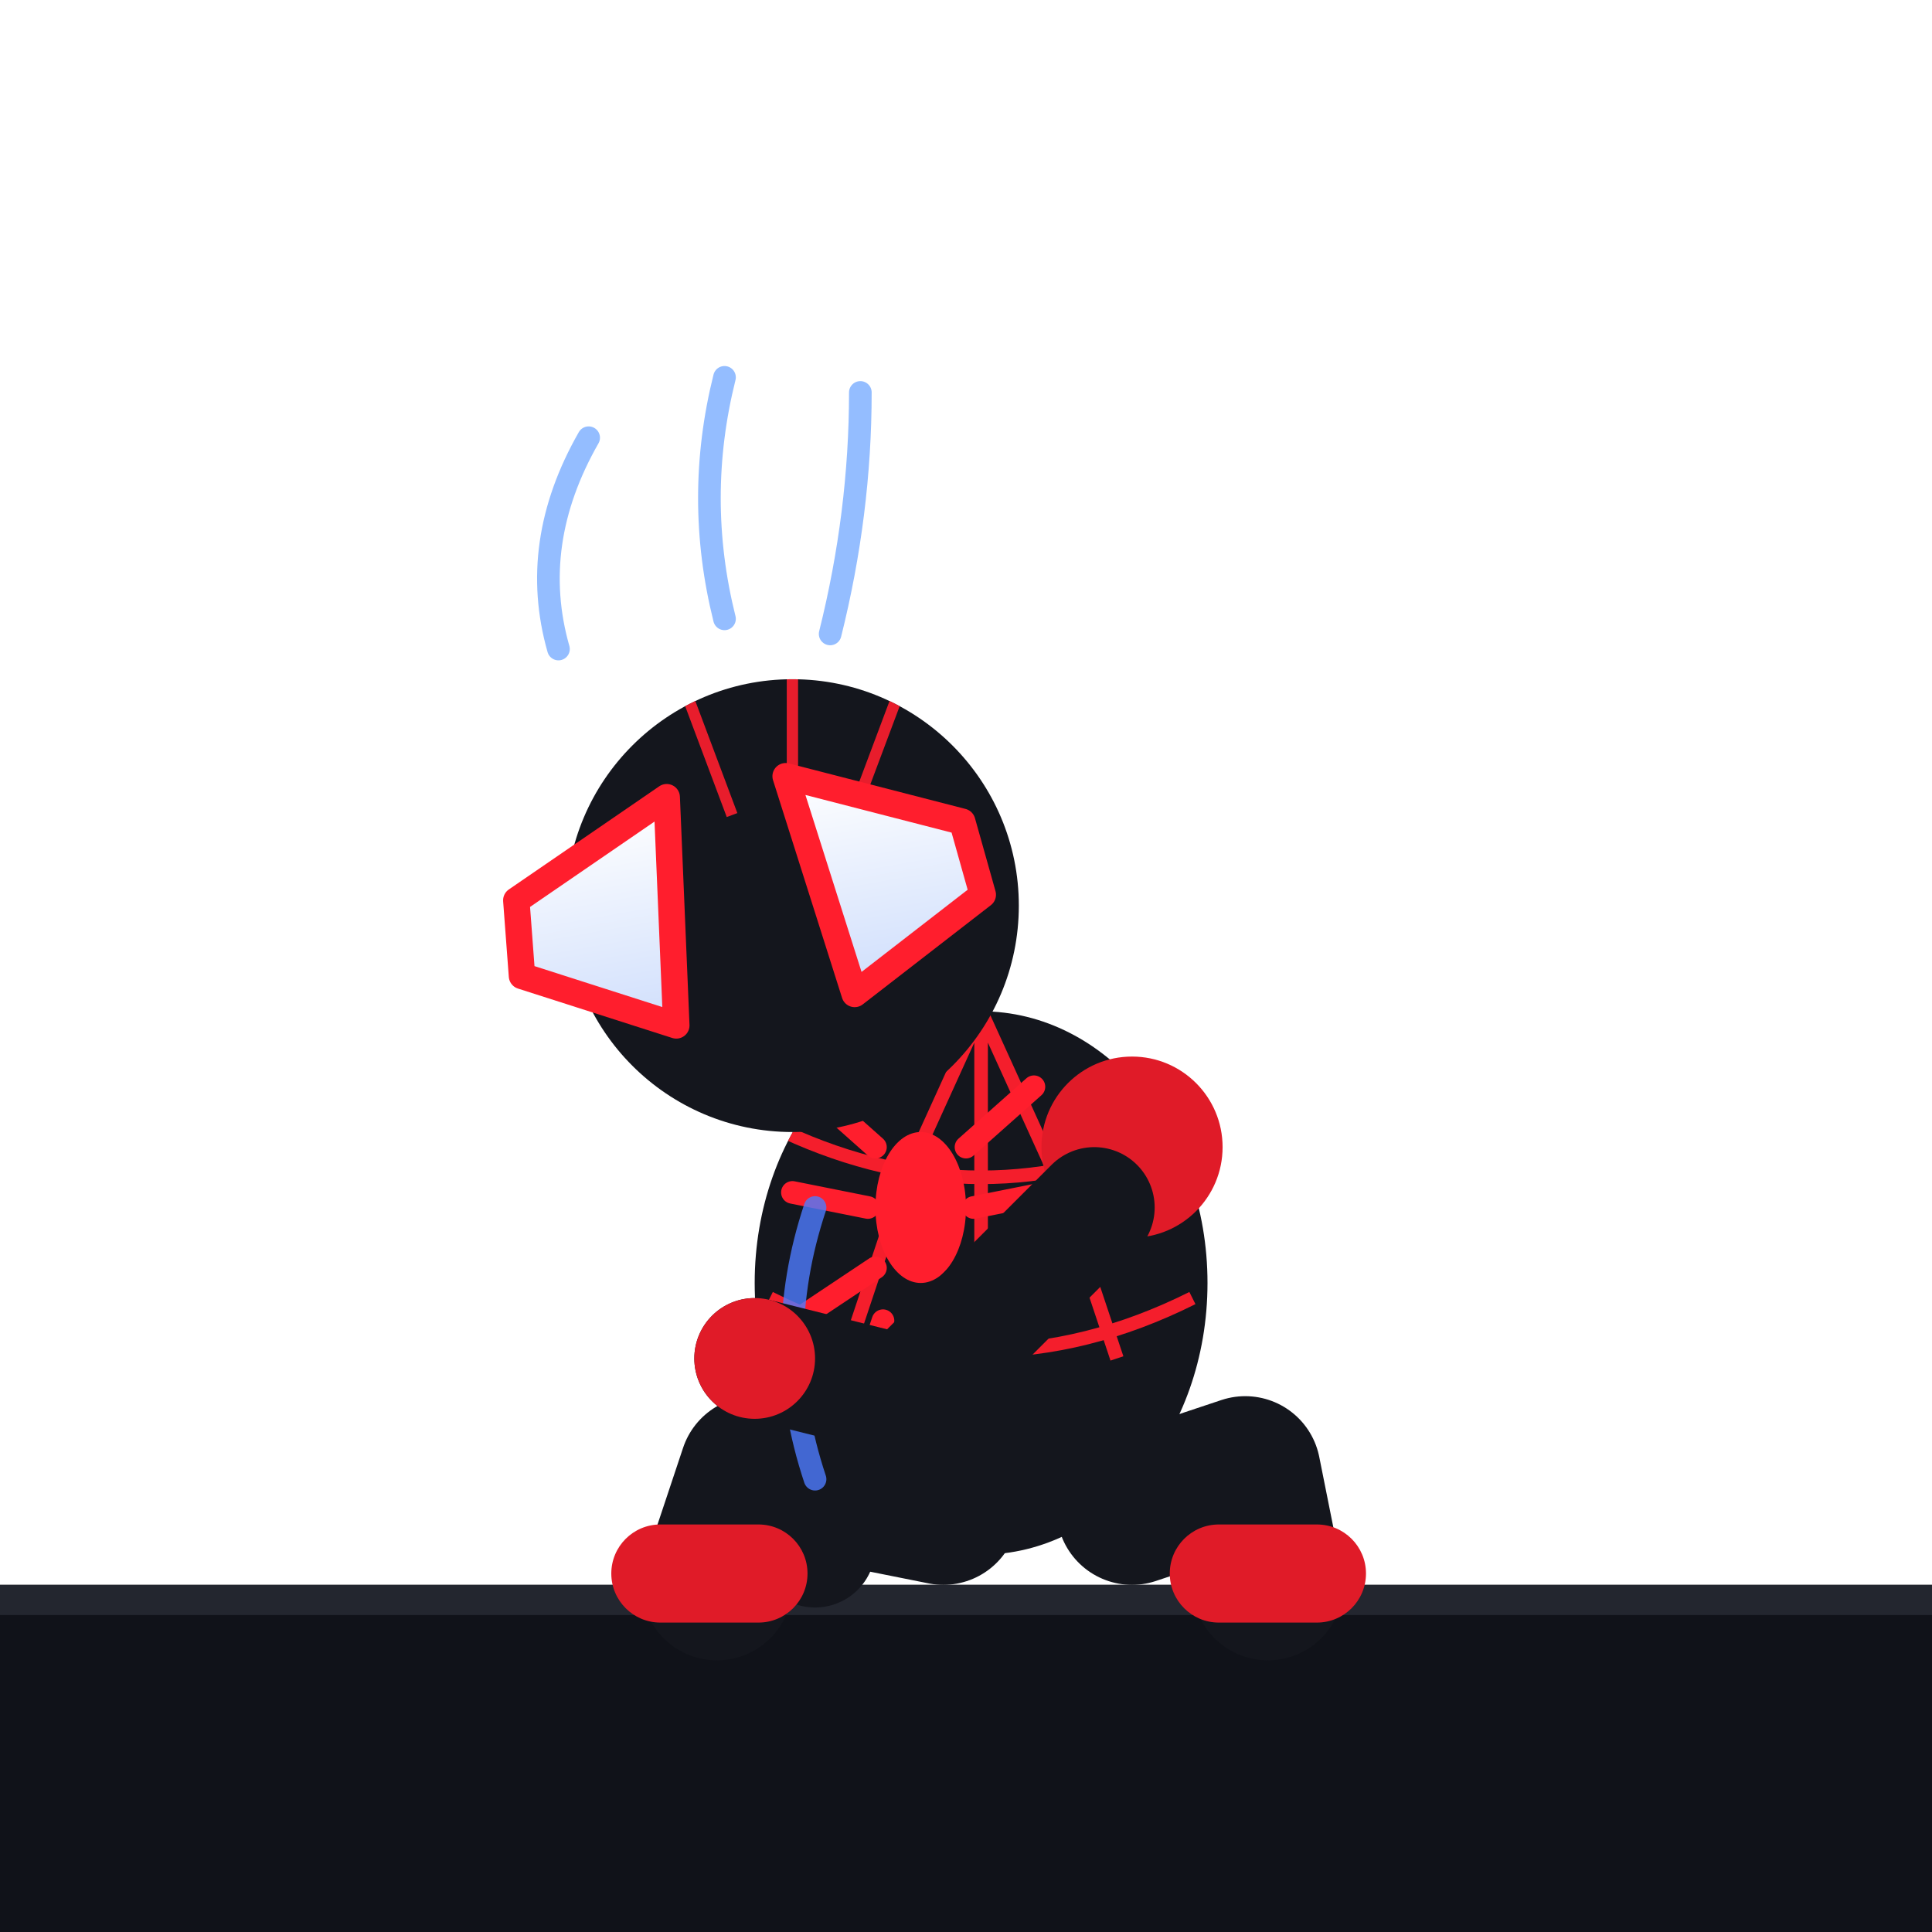
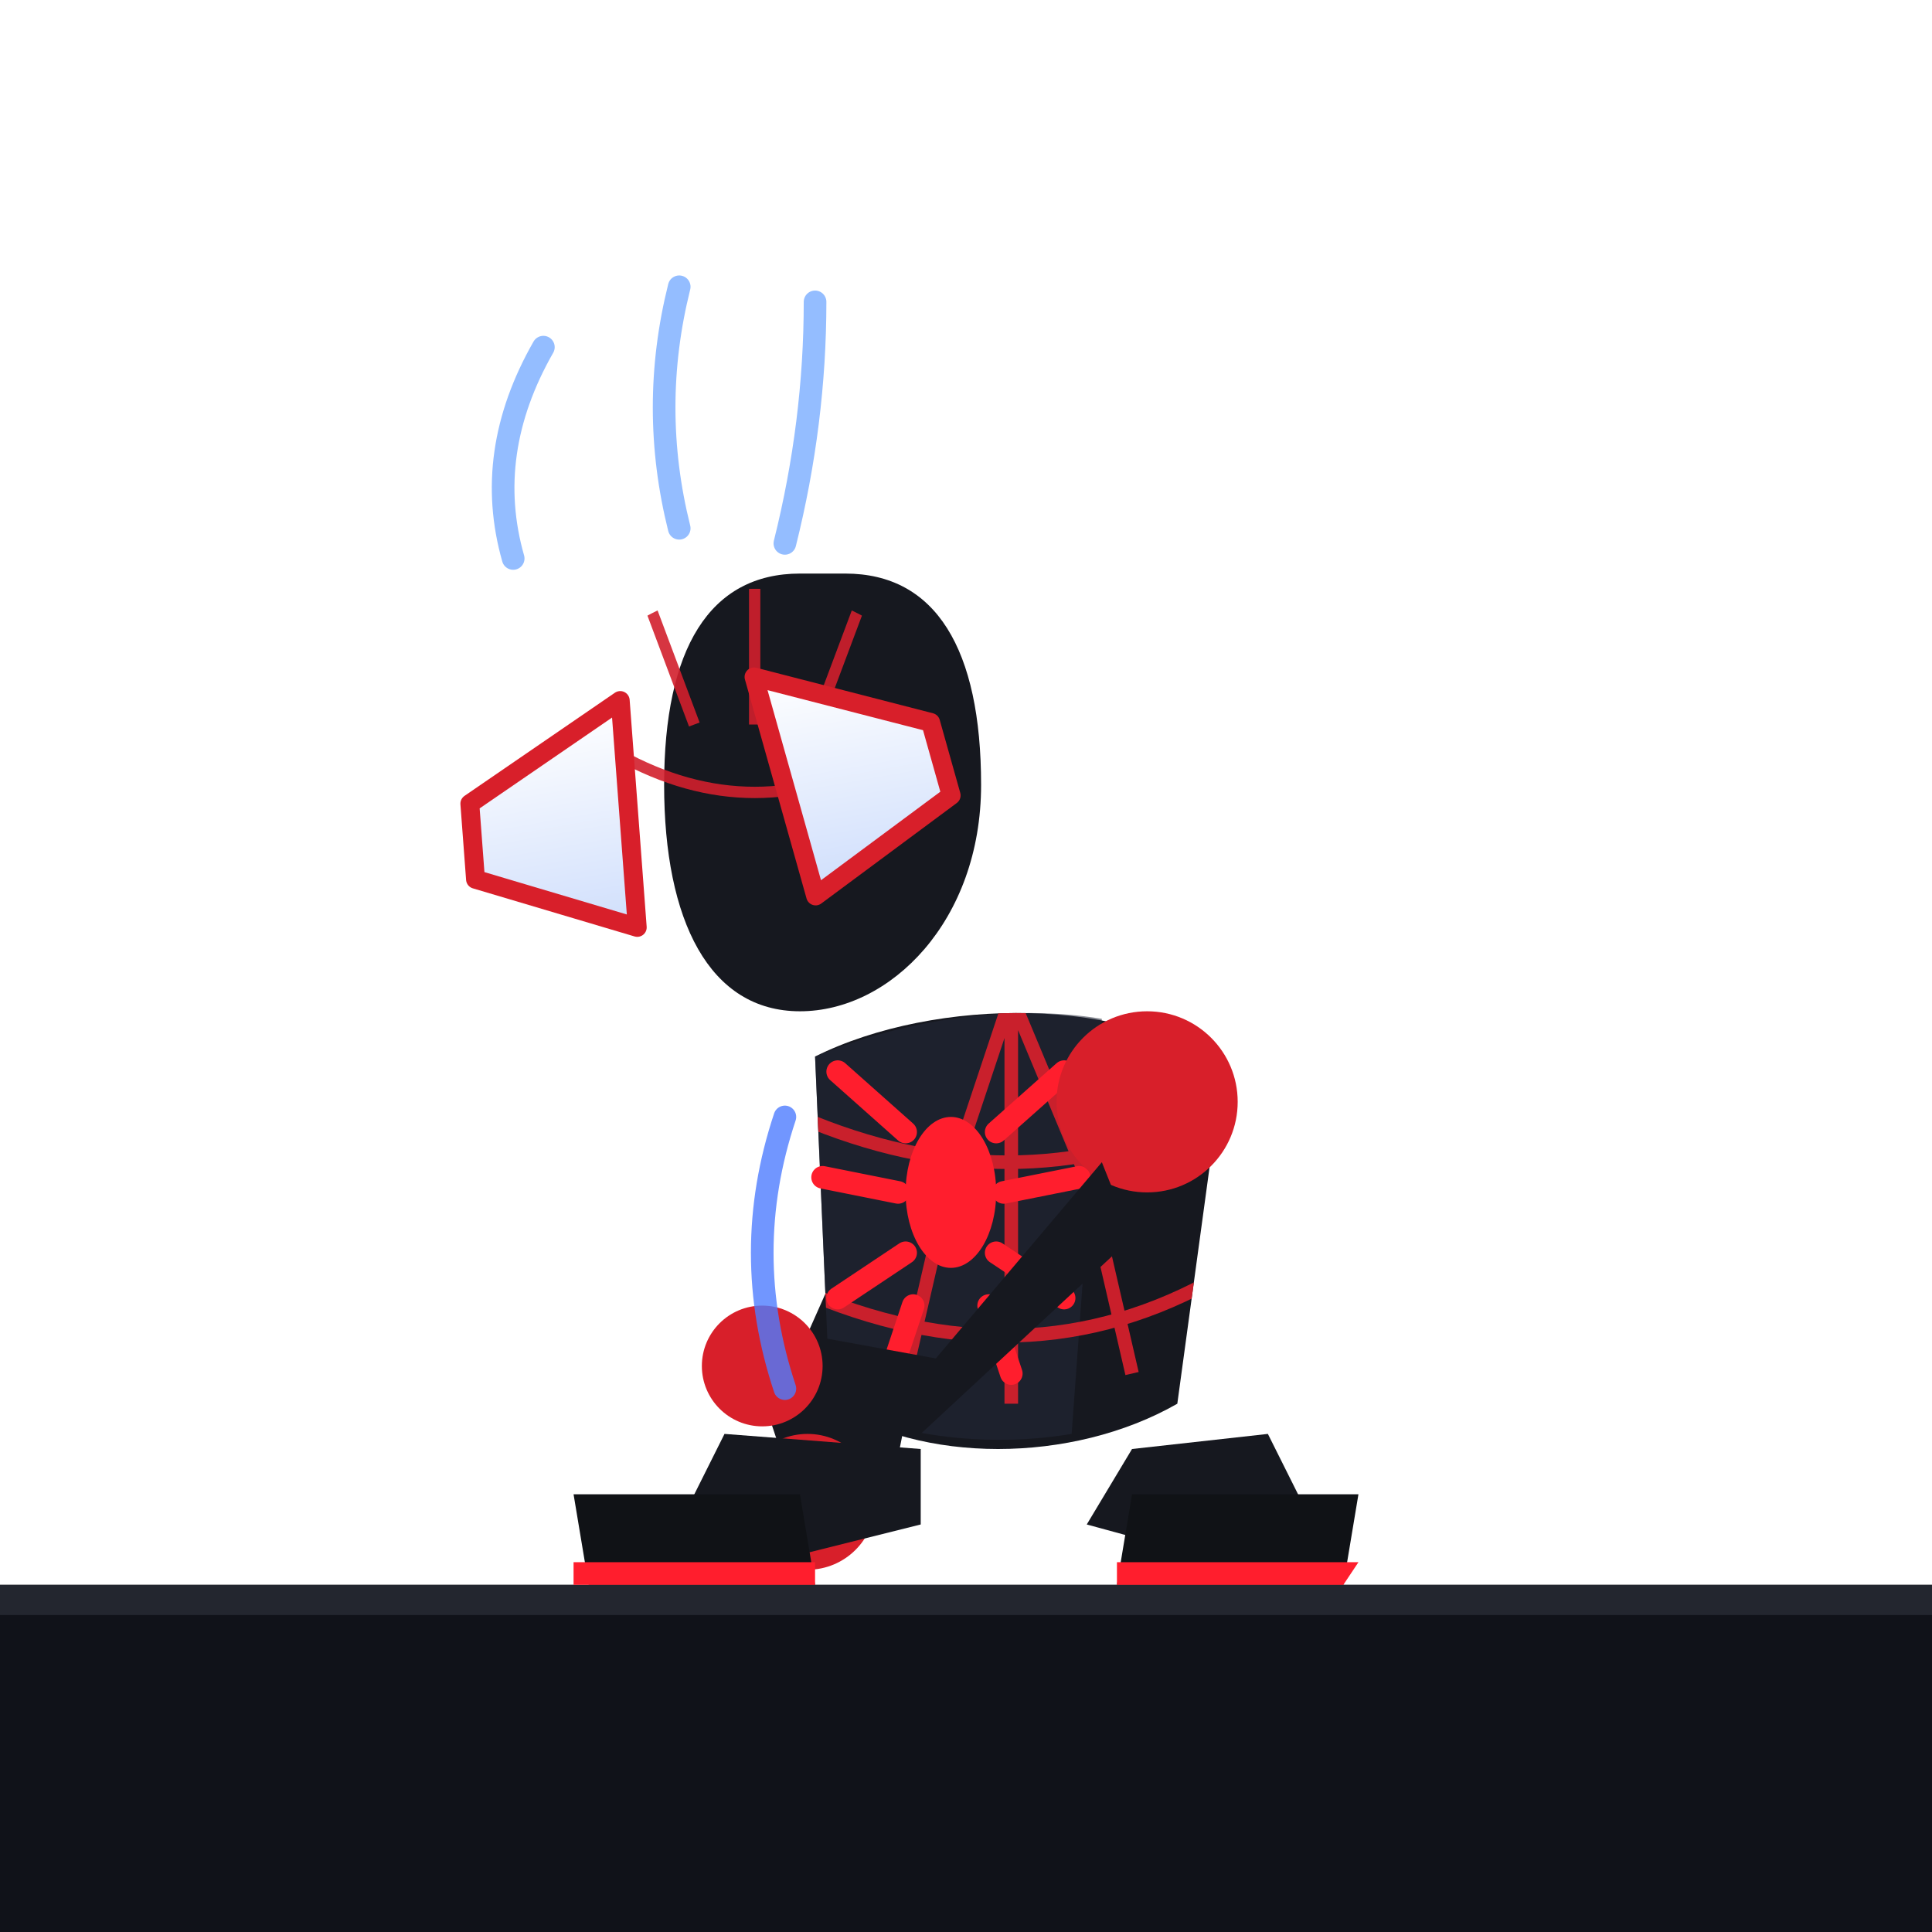
<svg xmlns="http://www.w3.org/2000/svg" width="256" height="256" viewBox="0 0 256 256">
  <defs>
    <linearGradient id="eg" x1="0" y1="0" x2="0" y2="1">
      <stop offset="0%" stop-color="#ffffff" />
      <stop offset="100%" stop-color="#cfdefc" />
    </linearGradient>
-     <clipPath id="torsoClip">
-       <ellipse cx="130" cy="170" rx="30" ry="36" />
+     <clipPath id="tClip">
+       <path d="M108,140 C124,132 150,132 162,142 L156,186 C142,194 122,194 110,186 Z" />
    </clipPath>
-     <clipPath id="headClip">
-       <circle cx="105" cy="120" r="30" />
+     <clipPath id="hClip">
+       <circle cx="100" cy="108" r="30" />
    </clipPath>
  </defs>
  <g stroke="#79adff" stroke-width="3" stroke-linecap="round" fill="none" opacity="0.8">
-     <path d="M78,58 Q70,72 74,86" />
-     <path d="M96,50 Q92,66 96,82" />
-     <path d="M114,52 Q114,68 110,84" />
+     <path d="M72,46 Q64,60 68,74" />
+     <path d="M90,38 Q86,54 90,70" />
+     <path d="M108,40 Q108,56 104,72" />
  </g>
  <rect x="0" y="210" width="256" height="46" fill="#101219" />
  <rect x="0" y="210" width="256" height="4" fill="#23262f" />
-   <path d="M120,160 L105,195 L108,205" stroke="#14161d" stroke-width="16" stroke-linecap="round" stroke-linejoin="round" fill="none" />
-   <path d="M125,200 L100,195 L95,210" stroke="#14161d" stroke-width="20" stroke-linecap="round" stroke-linejoin="round" fill="none" />
-   <path d="M150,200 L165,195 L168,210" stroke="#14161d" stroke-width="20" stroke-linecap="round" stroke-linejoin="round" fill="none" />
-   <rect x="81" y="202" width="26" height="13" rx="6.5" fill="#e01b28" />
-   <rect x="155" y="202" width="26" height="13" rx="6.5" fill="#e01b28" />
-   <ellipse cx="130" cy="170" rx="30" ry="36" fill="#14161d" />
-   <g clip-path="url(#torsoClip)" stroke="#ff1e2d" stroke-width="1.8" fill="none" opacity="0.95">
-     <path d="M130,134 L120,156 L112,180 M130,134 L130,158 L130,184 M130,134 L140,156 L148,180" />
-     <path d="M104,150 Q130,162 156,150 M102,172 Q130,186 158,172" />
+   <path d="M118,152 L102,188 L106,200 L118,198 L124,168 L132,156 Z" fill="#16181f" />
+   <circle cx="107" cy="199" r="9" fill="#d81f2a" />
+   <path d="M122,192 L96,190 L88,206 L98,208 L122,202 Z" fill="#16181f" />
+   <path d="M150,192 L168,190 L176,206 L166,208 L144,202 Z" fill="#16181f" />
+   <path d="M76,198 L106,198 L108,210 L78,210 Z" fill="#101216" />
+   <path d="M150,198 L180,198 L178,210 L148,210 Z" fill="#101216" />
+   <path d="M76,207 L108,207 L108,210 L76,210 Z M148,207 L180,207 L178,210 L148,210 Z" fill="#ff1e2d" />
+   <path d="M108,140 C124,132 150,132 162,142 L156,186 C142,194 122,194 110,186 Z" fill="#16181f" />
+   <path d="M108,140 C120,135 134,133 146,135 L142,190 C130,192 118,190 110,186 Z" fill="#232838" opacity="0.55" />
+   <g clip-path="url(#tClip)" stroke="#d21f2c" stroke-width="1.8" fill="none" opacity="0.95">
+     <path d="M134,132 L126,156 L120,182 M134,132 L134,158 L134,186 M134,132 L144,156 L150,182" />
+     <path d="M106,148 Q134,160 160,148 M104,170 Q134,184 160,170" />
  </g>
  <g stroke="#ff1e2d" stroke-width="3" stroke-linecap="round">
-     <ellipse cx="122" cy="160" rx="6" ry="10" fill="#ff1e2d" stroke="none" />
-     <path d="M116,152 L107,144 M115,160 L105,158 M116,168 L107,174 M117,175 L114,184 M128,152 L137,144 M129,160 L139,158 M128,168 L137,174 M127,175 L130,184" fill="none" />
+     <ellipse cx="126" cy="158" rx="6" ry="10" fill="#ff1e2d" stroke="none" />
+     <path d="M120,150 L111,142 M119,158 L109,156 M120,166 L111,172 M121,173 L118,182 M132,150 L141,142 M133,158 L143,156 M132,166 L141,172 M131,173 L134,182" fill="none" />
  </g>
-   <path d="M108,160 Q102,178 108,196" stroke="#4d7cff" stroke-width="3" fill="none" opacity="0.8" stroke-linecap="round" />
-   <circle cx="150" cy="152" r="12" fill="#e01b28" />
-   <path d="M145,160 L120,185 L100,180" stroke="#14161d" stroke-width="16" stroke-linecap="round" stroke-linejoin="round" fill="none" />
-   <circle cx="100" cy="180" r="8" fill="#e01b28" />
-   <circle cx="105" cy="120" r="30" fill="#14161d" />
-   <g clip-path="url(#headClip)" stroke="#ff1e2d" stroke-width="1.5" fill="none" opacity="0.9">
-     <path d="M105,90 L105,108 M91,92 L97,108 M119,92 L113,108" />
+   <circle cx="152" cy="146" r="12" fill="#d81f2a" />
+   <path d="M146,154 L124,180 L102,176 L100,186 L122,190 L150,164 Z" fill="#16181f" />
+   <circle cx="101" cy="181" r="8" fill="#d81f2a" />
+   <path d="M104,148 Q98,166 104,184" stroke="#4d7cff" stroke-width="3" fill="none" opacity="0.8" stroke-linecap="round" />
+   <path d="M88,104 C88,86 94,76 106,76 L112,76 C124,76 130,86 130,104 C130,122 118,134 106,134 C94,134 88,122 88,104 Z" fill="#16181f" />
+   <g clip-path="url(#hClip)" stroke="#d21f2c" stroke-width="1.5" fill="none" opacity="0.9">
+     <path d="M100,78 L100,96 M86,80 L92,96 M114,80 L108,96 M82,100 Q100,110 118,100" />
  </g>
-   <g transform="translate(99,120) rotate(-10)">
-     <path d="M-30,-6 L-8,-16 L-12,14 L-31,4 Z" fill="url(#eg)" stroke="#ff1e2d" stroke-width="3.5" stroke-linejoin="round" />
-     <path d="M30,-6 L8,-16 L12,14 L31,4 Z" fill="url(#eg)" stroke="#ff1e2d" stroke-width="3.5" stroke-linejoin="round" />
+   <g transform="translate(94,108) rotate(-10)">
+     <path d="M-31,-7 L-9,-17 L-12,13 L-32,3 Z" fill="url(#eg)" stroke="#d81f2a" stroke-width="2.5" stroke-linejoin="round" />
+     <path d="M31,-7 L9,-17 L12,13 L32,3 Z" fill="url(#eg)" stroke="#d81f2a" stroke-width="2.5" stroke-linejoin="round" />
  </g>
</svg>
